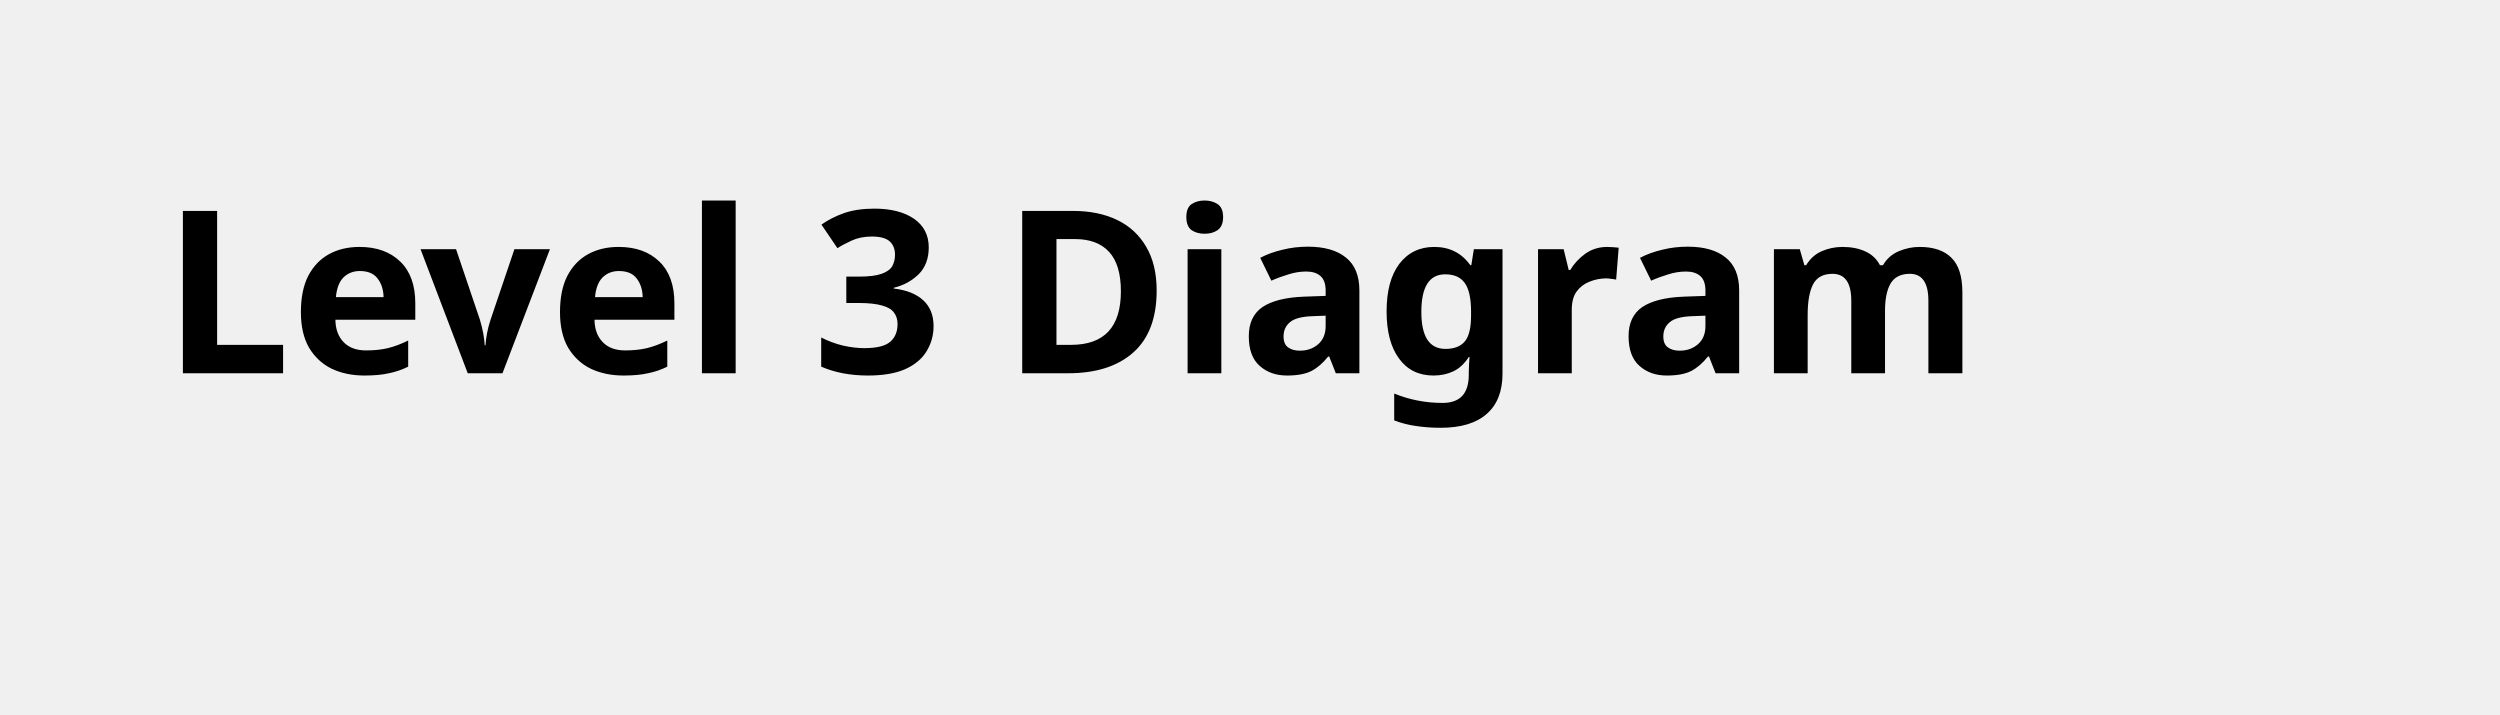
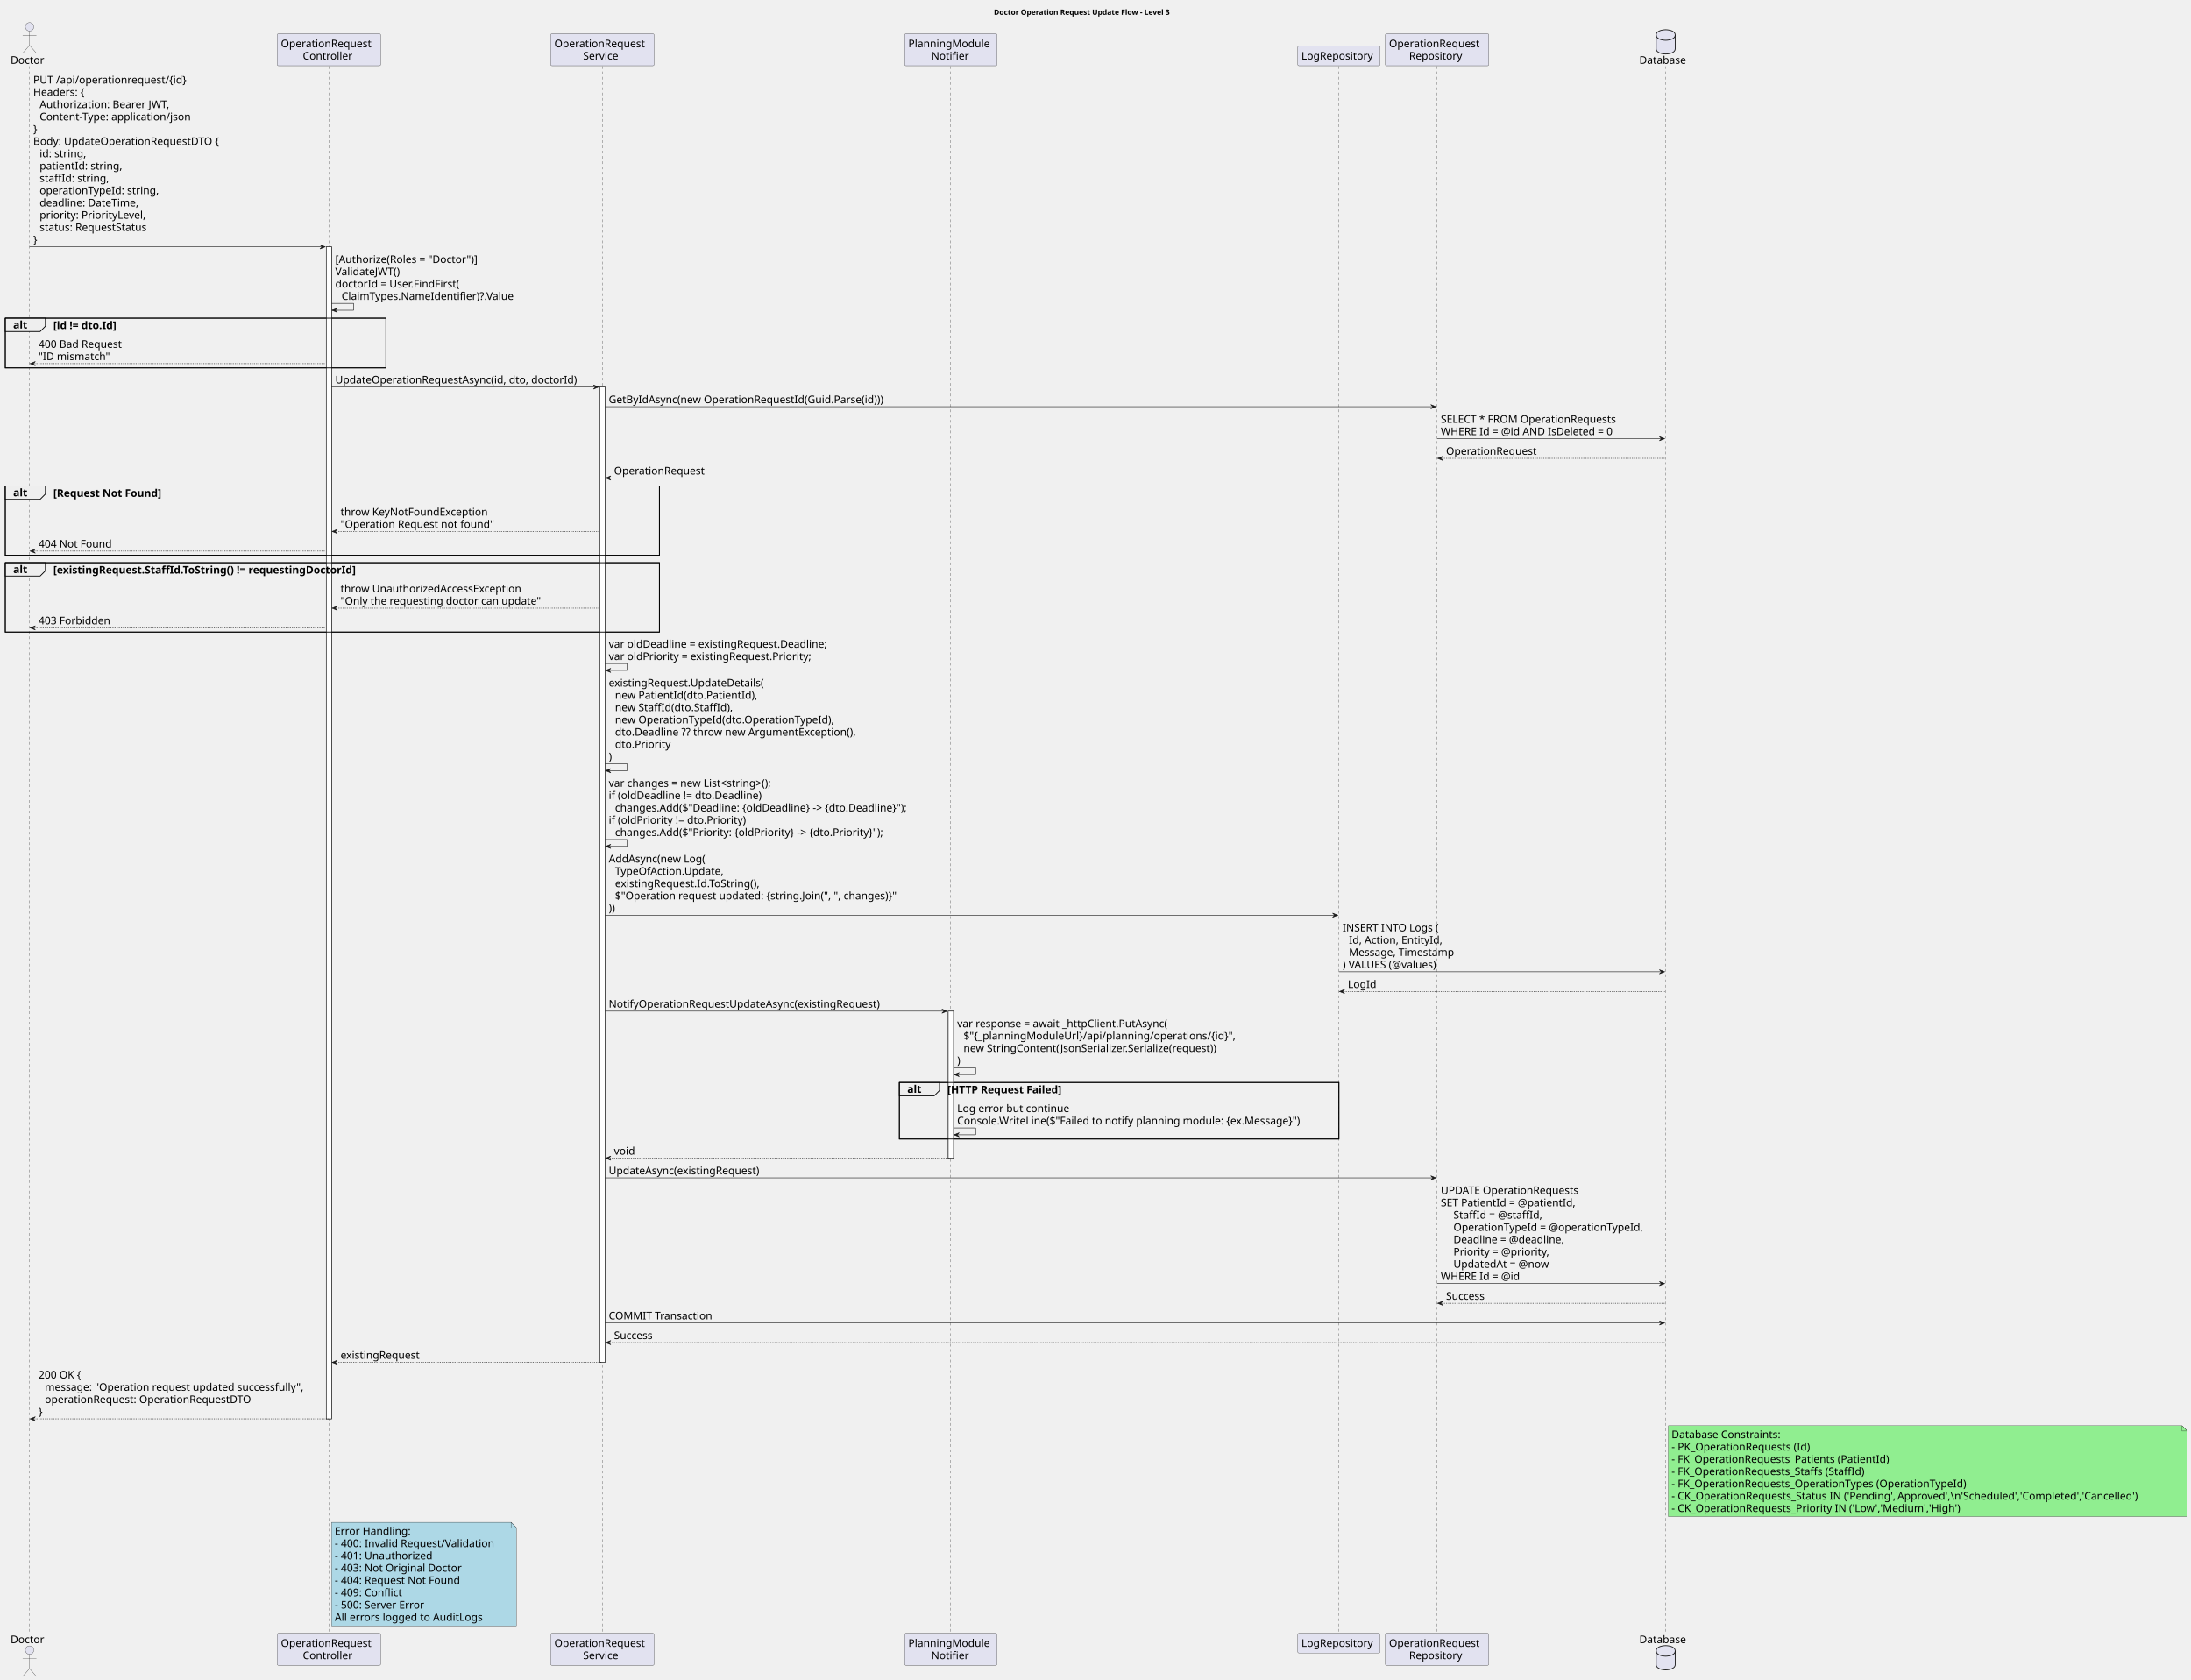
- <svg xmlns="http://www.w3.org/2000/svg" contentStyleType="text/css" height="44px" preserveAspectRatio="none" style="width:154px;height:44px;background:#FFFFFF;" version="1.1" viewBox="0 0 154 44" width="154px" zoomAndPan="magnify">
+ <svg xmlns="http://www.w3.org/2000/svg" contentStyleType="text/css" height="3182px" preserveAspectRatio="none" style="width:4150px;height:3182px;background:#FFFFFF;" version="1.1" viewBox="0 0 4150 3182" width="4150px" zoomAndPan="magnify">
  <defs />
  <g>
-     <text fill="#000000" font-family="sans-serif" font-size="14" font-weight="bold" lengthAdjust="spacing" textLength="126" x="10" y="22.995">Level 3 Diagram</text>
+     <text fill="#000000" font-family="sans-serif" font-size="14" font-weight="bold" lengthAdjust="spacing" textLength="382" x="1882.5" y="27.995">Doctor Operation Request Update Flow - Level 3</text>
+     <rect fill="#FFFFFF" height="2220.094" style="stroke:#181818;stroke-width:1.0;" width="10" x="618" y="467.516" />
+     <rect fill="#FFFFFF" height="1847.438" style="stroke:#181818;stroke-width:1.0;" width="10" x="1136" y="733.047" />
+     <rect fill="#FFFFFF" height="278.531" style="stroke:#181818;stroke-width:1.0;" width="10" x="1796" y="1915.297" />
+     <rect fill="none" height="94.125" style="stroke:#000000;stroke-width:1.5;" width="721" x="10" y="602.641" />
+     <rect fill="none" height="131.406" style="stroke:#000000;stroke-width:1.5;" width="1239" x="10" y="920.453" />
+     <rect fill="none" height="131.406" style="stroke:#000000;stroke-width:1.5;" width="1239" x="10" y="1065.859" />
+     <rect fill="none" height="107.125" style="stroke:#000000;stroke-width:1.5;" width="832.5" x="1703.5" y="2050.422" />
+     <line style="stroke:#181818;stroke-width:0.5;stroke-dasharray:5.0,5.0;" x1="56" x2="56" y1="125.578" y2="3094.828" />
+     <line style="stroke:#181818;stroke-width:0.5;stroke-dasharray:5.0,5.0;" x1="623" x2="623" y1="125.578" y2="3094.828" />
+     <line style="stroke:#181818;stroke-width:0.5;stroke-dasharray:5.0,5.0;" x1="1141" x2="1141" y1="125.578" y2="3094.828" />
+     <line style="stroke:#181818;stroke-width:0.5;stroke-dasharray:5.0,5.0;" x1="1800.5" x2="1800.5" y1="125.578" y2="3094.828" />
+     <line style="stroke:#181818;stroke-width:0.5;stroke-dasharray:5.0,5.0;" x1="2536" x2="2536" y1="125.578" y2="3094.828" />
+     <line style="stroke:#181818;stroke-width:0.5;stroke-dasharray:5.0,5.0;" x1="2722" x2="2722" y1="125.578" y2="3094.828" />
+     <line style="stroke:#181818;stroke-width:0.5;stroke-dasharray:5.0,5.0;" x1="3155" x2="3155" y1="125.578" y2="3094.828" />
+     <text fill="#000000" font-family="sans-serif" font-size="20" lengthAdjust="spacing" textLength="66" x="20" y="120.861">Doctor</text>
+     <ellipse cx="56" cy="50.797" fill="#E2E2F0" rx="8" ry="8" style="stroke:#181818;stroke-width:0.5;" />
+     <path d="M56,58.797 L56,85.797 M43,66.797 L69,66.797 M56,85.797 L43,100.797 M56,85.797 L69,100.797 " fill="none" style="stroke:#181818;stroke-width:0.5;" />
+     <text fill="#000000" font-family="sans-serif" font-size="20" lengthAdjust="spacing" textLength="66" x="20" y="3112.393">Doctor</text>
+     <ellipse cx="56" cy="3125.609" fill="#E2E2F0" rx="8" ry="8" style="stroke:#181818;stroke-width:0.5;" />
+     <path d="M56,3133.609 L56,3160.609 M43,3141.609 L69,3141.609 M56,3160.609 L43,3175.609 M56,3160.609 L69,3175.609 " fill="none" style="stroke:#181818;stroke-width:0.5;" />
+     <rect fill="#E2E2F0" height="60.562" rx="2.5" ry="2.5" style="stroke:#181818;stroke-width:0.5;" width="196" x="525" y="64.016" />
+     <text fill="#000000" font-family="sans-serif" font-size="20" lengthAdjust="spacing" textLength="182" x="532" y="89.58">OperationRequest</text>
+     <text fill="#000000" font-family="sans-serif" font-size="20" lengthAdjust="spacing" textLength="99" x="573.5" y="112.861">Controller</text>
+     <rect fill="#E2E2F0" height="60.562" rx="2.5" ry="2.5" style="stroke:#181818;stroke-width:0.5;" width="196" x="525" y="3093.828" />
+     <text fill="#000000" font-family="sans-serif" font-size="20" lengthAdjust="spacing" textLength="182" x="532" y="3119.393">OperationRequest</text>
+     <text fill="#000000" font-family="sans-serif" font-size="20" lengthAdjust="spacing" textLength="99" x="573.5" y="3142.674">Controller</text>
+     <rect fill="#E2E2F0" height="60.562" rx="2.5" ry="2.5" style="stroke:#181818;stroke-width:0.5;" width="196" x="1043" y="64.016" />
+     <text fill="#000000" font-family="sans-serif" font-size="20" lengthAdjust="spacing" textLength="182" x="1050" y="89.58">OperationRequest</text>
+     <text fill="#000000" font-family="sans-serif" font-size="20" lengthAdjust="spacing" textLength="73" x="1104.5" y="112.861">Service</text>
+     <rect fill="#E2E2F0" height="60.562" rx="2.5" ry="2.5" style="stroke:#181818;stroke-width:0.5;" width="196" x="1043" y="3093.828" />
+     <text fill="#000000" font-family="sans-serif" font-size="20" lengthAdjust="spacing" textLength="182" x="1050" y="3119.393">OperationRequest</text>
+     <text fill="#000000" font-family="sans-serif" font-size="20" lengthAdjust="spacing" textLength="73" x="1104.5" y="3142.674">Service</text>
+     <rect fill="#E2E2F0" height="60.562" rx="2.5" ry="2.5" style="stroke:#181818;stroke-width:0.5;" width="175" x="1713.5" y="64.016" />
+     <text fill="#000000" font-family="sans-serif" font-size="20" lengthAdjust="spacing" textLength="161" x="1720.5" y="89.58">PlanningModule</text>
+     <text fill="#000000" font-family="sans-serif" font-size="20" lengthAdjust="spacing" textLength="74" x="1764" y="112.861">Notifier</text>
+     <rect fill="#E2E2F0" height="60.562" rx="2.5" ry="2.5" style="stroke:#181818;stroke-width:0.5;" width="175" x="1713.5" y="3093.828" />
+     <text fill="#000000" font-family="sans-serif" font-size="20" lengthAdjust="spacing" textLength="161" x="1720.5" y="3119.393">PlanningModule</text>
+     <text fill="#000000" font-family="sans-serif" font-size="20" lengthAdjust="spacing" textLength="74" x="1764" y="3142.674">Notifier</text>
+     <rect fill="#E2E2F0" height="37.281" rx="2.5" ry="2.5" style="stroke:#181818;stroke-width:0.5;" width="156" x="2458" y="87.297" />
+     <text fill="#000000" font-family="sans-serif" font-size="20" lengthAdjust="spacing" textLength="142" x="2465" y="112.861">LogRepository</text>
+     <rect fill="#E2E2F0" height="37.281" rx="2.5" ry="2.5" style="stroke:#181818;stroke-width:0.5;" width="156" x="2458" y="3093.828" />
+     <text fill="#000000" font-family="sans-serif" font-size="20" lengthAdjust="spacing" textLength="142" x="2465" y="3119.393">LogRepository</text>
+     <rect fill="#E2E2F0" height="60.562" rx="2.5" ry="2.5" style="stroke:#181818;stroke-width:0.5;" width="196" x="2624" y="64.016" />
+     <text fill="#000000" font-family="sans-serif" font-size="20" lengthAdjust="spacing" textLength="182" x="2631" y="89.58">OperationRequest</text>
+     <text fill="#000000" font-family="sans-serif" font-size="20" lengthAdjust="spacing" textLength="106" x="2669" y="112.861">Repository</text>
+     <rect fill="#E2E2F0" height="60.562" rx="2.5" ry="2.5" style="stroke:#181818;stroke-width:0.5;" width="196" x="2624" y="3093.828" />
+     <text fill="#000000" font-family="sans-serif" font-size="20" lengthAdjust="spacing" textLength="182" x="2631" y="3119.393">OperationRequest</text>
+     <text fill="#000000" font-family="sans-serif" font-size="20" lengthAdjust="spacing" textLength="106" x="2669" y="3142.674">Repository</text>
+     <text fill="#000000" font-family="sans-serif" font-size="20" lengthAdjust="spacing" textLength="94" x="3105" y="120.861">Database</text>
+     <path d="M3137,66.297 C3137,56.297 3155,56.297 3155,56.297 C3155,56.297 3173,56.297 3173,66.297 L3173,92.297 C3173,102.297 3155,102.297 3155,102.297 C3155,102.297 3137,102.297 3137,92.297 L3137,66.297 " fill="#E2E2F0" style="stroke:#181818;stroke-width:1.5;" />
+     <path d="M3137,66.297 C3137,76.297 3155,76.297 3155,76.297 C3155,76.297 3173,76.297 3173,66.297 " fill="none" style="stroke:#181818;stroke-width:1.5;" />
+     <text fill="#000000" font-family="sans-serif" font-size="20" lengthAdjust="spacing" textLength="94" x="3105" y="3112.393">Database</text>
+     <path d="M3137,3127.109 C3137,3117.109 3155,3117.109 3155,3117.109 C3155,3117.109 3173,3117.109 3173,3127.109 L3173,3153.109 C3173,3163.109 3155,3163.109 3155,3163.109 C3155,3163.109 3137,3163.109 3137,3153.109 L3137,3127.109 " fill="#E2E2F0" style="stroke:#181818;stroke-width:1.5;" />
+     <path d="M3137,3127.109 C3137,3137.109 3155,3137.109 3155,3137.109 C3155,3137.109 3173,3137.109 3173,3127.109 " fill="none" style="stroke:#181818;stroke-width:1.5;" />
+     <rect fill="#FFFFFF" height="2220.094" style="stroke:#181818;stroke-width:1.0;" width="10" x="618" y="467.516" />
+     <rect fill="#FFFFFF" height="1847.438" style="stroke:#181818;stroke-width:1.0;" width="10" x="1136" y="733.047" />
+     <rect fill="#FFFFFF" height="278.531" style="stroke:#181818;stroke-width:1.0;" width="10" x="1796" y="1915.297" />
+     <polygon fill="#181818" points="606,463.516,616,467.516,606,471.516,610,467.516" style="stroke:#181818;stroke-width:1.0;" />
+     <line style="stroke:#181818;stroke-width:1.0;" x1="56" x2="612" y1="467.516" y2="467.516" />
+     <text fill="#000000" font-family="sans-serif" font-size="20" lengthAdjust="spacing" textLength="314" x="63" y="158.143">PUT /api/operationrequest/{id}</text>
+     <text fill="#000000" font-family="sans-serif" font-size="20" lengthAdjust="spacing" textLength="108" x="63" y="181.424">Headers: {</text>
+     <text fill="#000000" font-family="sans-serif" font-size="20" lengthAdjust="spacing" textLength="265" x="75" y="204.705">Authorization: Bearer JWT,</text>
+     <text fill="#000000" font-family="sans-serif" font-size="20" lengthAdjust="spacing" textLength="308" x="75" y="227.986">Content-Type: application/json</text>
+     <text fill="#000000" font-family="sans-serif" font-size="20" lengthAdjust="spacing" textLength="13" x="63" y="251.268">}</text>
+     <text fill="#000000" font-family="sans-serif" font-size="20" lengthAdjust="spacing" textLength="380" x="63" y="274.549">Body: UpdateOperationRequestDTO {</text>
+     <text fill="#000000" font-family="sans-serif" font-size="20" lengthAdjust="spacing" textLength="96" x="75" y="297.83">id: string,</text>
+     <text fill="#000000" font-family="sans-serif" font-size="20" lengthAdjust="spacing" textLength="168" x="75" y="321.111">patientId: string,</text>
+     <text fill="#000000" font-family="sans-serif" font-size="20" lengthAdjust="spacing" textLength="140" x="75" y="344.393">staffId: string,</text>
+     <text fill="#000000" font-family="sans-serif" font-size="20" lengthAdjust="spacing" textLength="240" x="75" y="367.674">operationTypeId: string,</text>
+     <text fill="#000000" font-family="sans-serif" font-size="20" lengthAdjust="spacing" textLength="203" x="75" y="390.955">deadline: DateTime,</text>
+     <text fill="#000000" font-family="sans-serif" font-size="20" lengthAdjust="spacing" textLength="214" x="75" y="414.236">priority: PriorityLevel,</text>
+     <text fill="#000000" font-family="sans-serif" font-size="20" lengthAdjust="spacing" textLength="220" x="75" y="437.518">status: RequestStatus</text>
+     <text fill="#000000" font-family="sans-serif" font-size="20" lengthAdjust="spacing" textLength="13" x="63" y="460.799">}</text>
+     <line style="stroke:#181818;stroke-width:1.0;" x1="628" x2="670" y1="574.641" y2="574.641" />
+     <line style="stroke:#181818;stroke-width:1.0;" x1="670" x2="670" y1="574.641" y2="587.641" />
+     <line style="stroke:#181818;stroke-width:1.0;" x1="629" x2="670" y1="587.641" y2="587.641" />
+     <polygon fill="#181818" points="639,583.641,629,587.641,639,591.641,635,587.641" style="stroke:#181818;stroke-width:1.0;" />
+     <text fill="#000000" font-family="sans-serif" font-size="20" lengthAdjust="spacing" textLength="298" x="635" y="498.08">[Authorize(Roles = "Doctor")]</text>
+     <text fill="#000000" font-family="sans-serif" font-size="20" lengthAdjust="spacing" textLength="137" x="635" y="521.361">ValidateJWT()</text>
+     <text fill="#000000" font-family="sans-serif" font-size="20" lengthAdjust="spacing" textLength="259" x="635" y="544.643">doctorId = User.FindFirst(</text>
+     <text fill="#000000" font-family="sans-serif" font-size="20" lengthAdjust="spacing" textLength="354" x="647" y="567.924">ClaimTypes.NameIdentifier)?.Value</text>
+     <path d="M10,602.641 L86,602.641 L86,617.922 L76,627.922 L10,627.922 L10,602.641 " fill="#EEEEEE" style="stroke:#000000;stroke-width:1.5;" />
+     <rect fill="none" height="94.125" style="stroke:#000000;stroke-width:1.5;" width="721" x="10" y="602.641" />
+     <text fill="#000000" font-family="sans-serif" font-size="20" font-weight="bold" lengthAdjust="spacing" textLength="31" x="25" y="622.205">alt</text>
+     <text fill="#000000" font-family="sans-serif" font-size="20" font-weight="bold" lengthAdjust="spacing" textLength="146" x="101" y="623.205">[id != dto.Id]</text>
+     <polygon fill="#181818" points="67,684.766,57,688.766,67,692.766,63,688.766" style="stroke:#181818;stroke-width:1.0;" />
+     <line style="stroke:#181818;stroke-width:1.0;stroke-dasharray:2.0,2.0;" x1="61" x2="617" y1="688.766" y2="688.766" />
+     <text fill="#000000" font-family="sans-serif" font-size="20" lengthAdjust="spacing" textLength="172" x="73" y="658.768">400 Bad Request</text>
+     <text fill="#000000" font-family="sans-serif" font-size="20" lengthAdjust="spacing" textLength="147" x="73" y="682.049">"ID mismatch"</text>
+     <polygon fill="#181818" points="1124,729.047,1134,733.047,1124,737.047,1128,733.047" style="stroke:#181818;stroke-width:1.0;" />
+     <line style="stroke:#181818;stroke-width:1.0;" x1="628" x2="1130" y1="733.047" y2="733.047" />
+     <text fill="#000000" font-family="sans-serif" font-size="20" lengthAdjust="spacing" textLength="489" x="635" y="726.33">UpdateOperationRequestAsync(id, dto, doctorId)</text>
+     <polygon fill="#181818" points="2710,766.328,2720,770.328,2710,774.328,2714,770.328" style="stroke:#181818;stroke-width:1.0;" />
+     <line style="stroke:#181818;stroke-width:1.0;" x1="1146" x2="2716" y1="770.328" y2="770.328" />
+     <text fill="#000000" font-family="sans-serif" font-size="20" lengthAdjust="spacing" textLength="563" x="1153" y="763.611">GetByIdAsync(new OperationRequestId(Guid.Parse(id)))</text>
+     <polygon fill="#181818" points="3143,826.891,3153,830.891,3143,834.891,3147,830.891" style="stroke:#181818;stroke-width:1.0;" />
+     <line style="stroke:#181818;stroke-width:1.0;" x1="2722" x2="3149" y1="830.891" y2="830.891" />
+     <text fill="#000000" font-family="sans-serif" font-size="20" lengthAdjust="spacing" textLength="355" x="2729" y="800.893">SELECT * FROM OperationRequests</text>
+     <text fill="#000000" font-family="sans-serif" font-size="20" lengthAdjust="spacing" textLength="360" x="2729" y="824.174">WHERE Id = @id AND IsDeleted = 0</text>
+     <polygon fill="#181818" points="2733,864.172,2723,868.172,2733,872.172,2729,868.172" style="stroke:#181818;stroke-width:1.0;" />
+     <line style="stroke:#181818;stroke-width:1.0;stroke-dasharray:2.0,2.0;" x1="2727" x2="3154" y1="868.172" y2="868.172" />
+     <text fill="#000000" font-family="sans-serif" font-size="20" lengthAdjust="spacing" textLength="182" x="2739" y="861.455">OperationRequest</text>
+     <polygon fill="#181818" points="1157,901.453,1147,905.453,1157,909.453,1153,905.453" style="stroke:#181818;stroke-width:1.0;" />
+     <line style="stroke:#181818;stroke-width:1.0;stroke-dasharray:2.0,2.0;" x1="1151" x2="2721" y1="905.453" y2="905.453" />
+     <text fill="#000000" font-family="sans-serif" font-size="20" lengthAdjust="spacing" textLength="182" x="1163" y="898.736">OperationRequest</text>
+     <path d="M10,920.453 L86,920.453 L86,935.734 L76,945.734 L10,945.734 L10,920.453 " fill="#EEEEEE" style="stroke:#000000;stroke-width:1.5;" />
+     <rect fill="none" height="131.406" style="stroke:#000000;stroke-width:1.5;" width="1239" x="10" y="920.453" />
+     <text fill="#000000" font-family="sans-serif" font-size="20" font-weight="bold" lengthAdjust="spacing" textLength="31" x="25" y="940.018">alt</text>
+     <text fill="#000000" font-family="sans-serif" font-size="20" font-weight="bold" lengthAdjust="spacing" textLength="236" x="101" y="941.018">[Request Not Found]</text>
+     <polygon fill="#181818" points="639,1002.578,629,1006.578,639,1010.578,635,1006.578" style="stroke:#181818;stroke-width:1.0;" />
+     <line style="stroke:#181818;stroke-width:1.0;stroke-dasharray:2.0,2.0;" x1="633" x2="1135" y1="1006.578" y2="1006.578" />
+     <text fill="#000000" font-family="sans-serif" font-size="20" lengthAdjust="spacing" textLength="297" x="645" y="976.58">throw KeyNotFoundException</text>
+     <text fill="#000000" font-family="sans-serif" font-size="20" lengthAdjust="spacing" textLength="311" x="645" y="999.861">"Operation Request not found"</text>
+     <polygon fill="#181818" points="67,1039.859,57,1043.859,67,1047.859,63,1043.859" style="stroke:#181818;stroke-width:1.0;" />
+     <line style="stroke:#181818;stroke-width:1.0;stroke-dasharray:2.0,2.0;" x1="61" x2="617" y1="1043.859" y2="1043.859" />
+     <text fill="#000000" font-family="sans-serif" font-size="20" lengthAdjust="spacing" textLength="149" x="73" y="1037.143">404 Not Found</text>
+     <path d="M10,1065.859 L86,1065.859 L86,1081.141 L76,1091.141 L10,1091.141 L10,1065.859 " fill="#EEEEEE" style="stroke:#000000;stroke-width:1.5;" />
+     <rect fill="none" height="131.406" style="stroke:#000000;stroke-width:1.5;" width="1239" x="10" y="1065.859" />
+     <text fill="#000000" font-family="sans-serif" font-size="20" font-weight="bold" lengthAdjust="spacing" textLength="31" x="25" y="1085.424">alt</text>
+     <text fill="#000000" font-family="sans-serif" font-size="20" font-weight="bold" lengthAdjust="spacing" textLength="671" x="101" y="1086.424">[existingRequest.StaffId.ToString() != requestingDoctorId]</text>
+     <polygon fill="#181818" points="639,1147.984,629,1151.984,639,1155.984,635,1151.984" style="stroke:#181818;stroke-width:1.0;" />
+     <line style="stroke:#181818;stroke-width:1.0;stroke-dasharray:2.0,2.0;" x1="633" x2="1135" y1="1151.984" y2="1151.984" />
+     <text fill="#000000" font-family="sans-serif" font-size="20" lengthAdjust="spacing" textLength="367" x="645" y="1121.986">throw UnauthorizedAccessException</text>
+     <text fill="#000000" font-family="sans-serif" font-size="20" lengthAdjust="spacing" textLength="408" x="645" y="1145.268">"Only the requesting doctor can update"</text>
+     <polygon fill="#181818" points="67,1185.266,57,1189.266,67,1193.266,63,1189.266" style="stroke:#181818;stroke-width:1.0;" />
+     <line style="stroke:#181818;stroke-width:1.0;stroke-dasharray:2.0,2.0;" x1="61" x2="617" y1="1189.266" y2="1189.266" />
+     <text fill="#000000" font-family="sans-serif" font-size="20" lengthAdjust="spacing" textLength="147" x="73" y="1182.549">403 Forbidden</text>
+     <line style="stroke:#181818;stroke-width:1.0;" x1="1146" x2="1188" y1="1256.828" y2="1256.828" />
+     <line style="stroke:#181818;stroke-width:1.0;" x1="1188" x2="1188" y1="1256.828" y2="1269.828" />
+     <line style="stroke:#181818;stroke-width:1.0;" x1="1147" x2="1188" y1="1269.828" y2="1269.828" />
+     <polygon fill="#181818" points="1157,1265.828,1147,1269.828,1157,1273.828,1153,1269.828" style="stroke:#181818;stroke-width:1.0;" />
+     <text fill="#000000" font-family="sans-serif" font-size="20" lengthAdjust="spacing" textLength="449" x="1153" y="1226.83">var oldDeadline = existingRequest.Deadline;</text>
+     <text fill="#000000" font-family="sans-serif" font-size="20" lengthAdjust="spacing" textLength="413" x="1153" y="1250.111">var oldPriority = existingRequest.Priority;</text>
+     <line style="stroke:#181818;stroke-width:1.0;" x1="1146" x2="1188" y1="1446.797" y2="1446.797" />
+     <line style="stroke:#181818;stroke-width:1.0;" x1="1188" x2="1188" y1="1446.797" y2="1459.797" />
+     <line style="stroke:#181818;stroke-width:1.0;" x1="1147" x2="1188" y1="1459.797" y2="1459.797" />
+     <polygon fill="#181818" points="1157,1455.797,1147,1459.797,1157,1463.797,1153,1459.797" style="stroke:#181818;stroke-width:1.0;" />
+     <text fill="#000000" font-family="sans-serif" font-size="20" lengthAdjust="spacing" textLength="317" x="1153" y="1300.393">existingRequest.UpdateDetails(</text>
+     <text fill="#000000" font-family="sans-serif" font-size="20" lengthAdjust="spacing" textLength="289" x="1165" y="1323.674">new PatientId(dto.PatientId),</text>
+     <text fill="#000000" font-family="sans-serif" font-size="20" lengthAdjust="spacing" textLength="241" x="1165" y="1346.955">new StaffId(dto.StaffId),</text>
+     <text fill="#000000" font-family="sans-serif" font-size="20" lengthAdjust="spacing" textLength="443" x="1165" y="1370.236">new OperationTypeId(dto.OperationTypeId),</text>
+     <text fill="#000000" font-family="sans-serif" font-size="20" lengthAdjust="spacing" textLength="496" x="1165" y="1393.518">dto.Deadline ?? throw new ArgumentException(),</text>
+     <text fill="#000000" font-family="sans-serif" font-size="20" lengthAdjust="spacing" textLength="110" x="1165" y="1416.799">dto.Priority</text>
+     <text fill="#000000" font-family="sans-serif" font-size="20" lengthAdjust="spacing" textLength="8" x="1153" y="1440.08">)</text>
+     <line style="stroke:#181818;stroke-width:1.0;" x1="1146" x2="1188" y1="1590.203" y2="1590.203" />
+     <line style="stroke:#181818;stroke-width:1.0;" x1="1188" x2="1188" y1="1590.203" y2="1603.203" />
+     <line style="stroke:#181818;stroke-width:1.0;" x1="1147" x2="1188" y1="1603.203" y2="1603.203" />
+     <polygon fill="#181818" points="1157,1599.203,1147,1603.203,1157,1607.203,1153,1603.203" style="stroke:#181818;stroke-width:1.0;" />
+     <text fill="#000000" font-family="sans-serif" font-size="20" lengthAdjust="spacing" textLength="348" x="1153" y="1490.361">var changes = new List&lt;string&gt;();</text>
+     <text fill="#000000" font-family="sans-serif" font-size="20" lengthAdjust="spacing" textLength="320" x="1153" y="1513.643">if (oldDeadline != dto.Deadline)</text>
+     <text fill="#000000" font-family="sans-serif" font-size="20" lengthAdjust="spacing" textLength="624" x="1165" y="1536.924">changes.Add($"Deadline: {oldDeadline} -&gt; {dto.Deadline}");</text>
+     <text fill="#000000" font-family="sans-serif" font-size="20" lengthAdjust="spacing" textLength="284" x="1153" y="1560.205">if (oldPriority != dto.Priority)</text>
+     <text fill="#000000" font-family="sans-serif" font-size="20" lengthAdjust="spacing" textLength="570" x="1165" y="1583.486">changes.Add($"Priority: {oldPriority} -&gt; {dto.Priority}");</text>
+     <polygon fill="#181818" points="2524,1729.609,2534,1733.609,2524,1737.609,2528,1733.609" style="stroke:#181818;stroke-width:1.0;" />
+     <line style="stroke:#181818;stroke-width:1.0;" x1="1146" x2="2530" y1="1733.609" y2="1733.609" />
+     <text fill="#000000" font-family="sans-serif" font-size="20" lengthAdjust="spacing" textLength="199" x="1153" y="1633.768">AddAsync(new Log(</text>
+     <text fill="#000000" font-family="sans-serif" font-size="20" lengthAdjust="spacing" textLength="220" x="1165" y="1657.049">TypeOfAction.Update,</text>
+     <text fill="#000000" font-family="sans-serif" font-size="20" lengthAdjust="spacing" textLength="299" x="1165" y="1680.33">existingRequest.Id.ToString(),</text>
+     <text fill="#000000" font-family="sans-serif" font-size="20" lengthAdjust="spacing" textLength="589" x="1165" y="1703.611">$"Operation request updated: {string.Join(", ", changes)}"</text>
+     <text fill="#000000" font-family="sans-serif" font-size="20" lengthAdjust="spacing" textLength="16" x="1153" y="1726.893">))</text>
+     <polygon fill="#181818" points="3143,1836.734,3153,1840.734,3143,1844.734,3147,1840.734" style="stroke:#181818;stroke-width:1.0;" />
+     <line style="stroke:#181818;stroke-width:1.0;" x1="2536" x2="3149" y1="1840.734" y2="1840.734" />
+     <text fill="#000000" font-family="sans-serif" font-size="20" lengthAdjust="spacing" textLength="194" x="2543" y="1764.174">INSERT INTO Logs (</text>
+     <text fill="#000000" font-family="sans-serif" font-size="20" lengthAdjust="spacing" textLength="191" x="2555" y="1787.455">Id, Action, EntityId,</text>
+     <text fill="#000000" font-family="sans-serif" font-size="20" lengthAdjust="spacing" textLength="211" x="2555" y="1810.736">Message, Timestamp</text>
+     <text fill="#000000" font-family="sans-serif" font-size="20" lengthAdjust="spacing" textLength="200" x="2543" y="1834.018">) VALUES (@values)</text>
+     <polygon fill="#181818" points="2547,1874.016,2537,1878.016,2547,1882.016,2543,1878.016" style="stroke:#181818;stroke-width:1.0;" />
+     <line style="stroke:#181818;stroke-width:1.0;stroke-dasharray:2.0,2.0;" x1="2541" x2="3154" y1="1878.016" y2="1878.016" />
+     <text fill="#000000" font-family="sans-serif" font-size="20" lengthAdjust="spacing" textLength="55" x="2553" y="1871.299">LogId</text>
+     <polygon fill="#181818" points="1784,1911.297,1794,1915.297,1784,1919.297,1788,1915.297" style="stroke:#181818;stroke-width:1.0;" />
+     <line style="stroke:#181818;stroke-width:1.0;" x1="1146" x2="1790" y1="1915.297" y2="1915.297" />
+     <text fill="#000000" font-family="sans-serif" font-size="20" lengthAdjust="spacing" textLength="550" x="1153" y="1908.58">NotifyOperationRequestUpdateAsync(existingRequest)</text>
+     <line style="stroke:#181818;stroke-width:1.0;" x1="1806" x2="1848" y1="2022.422" y2="2022.422" />
+     <line style="stroke:#181818;stroke-width:1.0;" x1="1848" x2="1848" y1="2022.422" y2="2035.422" />
+     <line style="stroke:#181818;stroke-width:1.0;" x1="1807" x2="1848" y1="2035.422" y2="2035.422" />
+     <polygon fill="#181818" points="1817,2031.422,1807,2035.422,1817,2039.422,1813,2035.422" style="stroke:#181818;stroke-width:1.0;" />
+     <text fill="#000000" font-family="sans-serif" font-size="20" lengthAdjust="spacing" textLength="434" x="1813" y="1945.861">var response = await _httpClient.PutAsync(</text>
+     <text fill="#000000" font-family="sans-serif" font-size="20" lengthAdjust="spacing" textLength="565" x="1825" y="1969.143">$"{_planningModuleUrl}/api/planning/operations/{id}",</text>
+     <text fill="#000000" font-family="sans-serif" font-size="20" lengthAdjust="spacing" textLength="524" x="1825" y="1992.424">new StringContent(JsonSerializer.Serialize(request))</text>
+     <text fill="#000000" font-family="sans-serif" font-size="20" lengthAdjust="spacing" textLength="8" x="1813" y="2015.705">)</text>
+     <path d="M1703.5,2050.422 L1779.5,2050.422 L1779.5,2065.703 L1769.5,2075.703 L1703.5,2075.703 L1703.5,2050.422 " fill="#EEEEEE" style="stroke:#000000;stroke-width:1.5;" />
+     <rect fill="none" height="107.125" style="stroke:#000000;stroke-width:1.5;" width="832.5" x="1703.5" y="2050.422" />
+     <text fill="#000000" font-family="sans-serif" font-size="20" font-weight="bold" lengthAdjust="spacing" textLength="31" x="1718.5" y="2069.986">alt</text>
+     <text fill="#000000" font-family="sans-serif" font-size="20" font-weight="bold" lengthAdjust="spacing" textLength="255" x="1794.5" y="2070.986">[HTTP Request Failed]</text>
+     <line style="stroke:#181818;stroke-width:1.0;" x1="1806" x2="1848" y1="2136.547" y2="2136.547" />
+     <line style="stroke:#181818;stroke-width:1.0;" x1="1848" x2="1848" y1="2136.547" y2="2149.547" />
+     <line style="stroke:#181818;stroke-width:1.0;" x1="1807" x2="1848" y1="2149.547" y2="2149.547" />
+     <polygon fill="#181818" points="1817,2145.547,1807,2149.547,1817,2153.547,1813,2149.547" style="stroke:#181818;stroke-width:1.0;" />
+     <text fill="#000000" font-family="sans-serif" font-size="20" lengthAdjust="spacing" textLength="224" x="1813" y="2106.549">Log error but continue</text>
+     <text fill="#000000" font-family="sans-serif" font-size="20" lengthAdjust="spacing" textLength="711" x="1813" y="2129.83">Console.WriteLine($"Failed to notify planning module: {ex.Message}")</text>
+     <polygon fill="#181818" points="1157,2189.828,1147,2193.828,1157,2197.828,1153,2193.828" style="stroke:#181818;stroke-width:1.0;" />
+     <line style="stroke:#181818;stroke-width:1.0;stroke-dasharray:2.0,2.0;" x1="1151" x2="1800" y1="2193.828" y2="2193.828" />
+     <text fill="#000000" font-family="sans-serif" font-size="20" lengthAdjust="spacing" textLength="42" x="1163" y="2187.111">void</text>
+     <polygon fill="#181818" points="2710,2227.109,2720,2231.109,2710,2235.109,2714,2231.109" style="stroke:#181818;stroke-width:1.0;" />
+     <line style="stroke:#181818;stroke-width:1.0;" x1="1146" x2="2716" y1="2231.109" y2="2231.109" />
+     <text fill="#000000" font-family="sans-serif" font-size="20" lengthAdjust="spacing" textLength="309" x="1153" y="2224.393">UpdateAsync(existingRequest)</text>
+     <polygon fill="#181818" points="3143,2427.359,3153,2431.359,3143,2435.359,3147,2431.359" style="stroke:#181818;stroke-width:1.0;" />
+     <line style="stroke:#181818;stroke-width:1.0;" x1="2722" x2="3149" y1="2431.359" y2="2431.359" />
+     <text fill="#000000" font-family="sans-serif" font-size="20" lengthAdjust="spacing" textLength="279" x="2729" y="2261.674">UPDATE OperationRequests</text>
+     <text fill="#000000" font-family="sans-serif" font-size="20" lengthAdjust="spacing" textLength="280" x="2729" y="2284.955">SET PatientId = @patientId,</text>
+     <text fill="#000000" font-family="sans-serif" font-size="20" lengthAdjust="spacing" textLength="184" x="2753" y="2308.236">StaffId = @staffId,</text>
+     <text fill="#000000" font-family="sans-serif" font-size="20" lengthAdjust="spacing" textLength="385" x="2753" y="2331.518">OperationTypeId = @operationTypeId,</text>
+     <text fill="#000000" font-family="sans-serif" font-size="20" lengthAdjust="spacing" textLength="231" x="2753" y="2354.799">Deadline = @deadline,</text>
+     <text fill="#000000" font-family="sans-serif" font-size="20" lengthAdjust="spacing" textLength="198" x="2753" y="2378.08">Priority = @priority,</text>
+     <text fill="#000000" font-family="sans-serif" font-size="20" lengthAdjust="spacing" textLength="199" x="2753" y="2401.361">UpdatedAt = @now</text>
+     <text fill="#000000" font-family="sans-serif" font-size="20" lengthAdjust="spacing" textLength="168" x="2729" y="2424.643">WHERE Id = @id</text>
+     <polygon fill="#181818" points="2733,2464.641,2723,2468.641,2733,2472.641,2729,2468.641" style="stroke:#181818;stroke-width:1.0;" />
+     <line style="stroke:#181818;stroke-width:1.0;stroke-dasharray:2.0,2.0;" x1="2727" x2="3154" y1="2468.641" y2="2468.641" />
+     <text fill="#000000" font-family="sans-serif" font-size="20" lengthAdjust="spacing" textLength="80" x="2739" y="2461.924">Success</text>
+     <polygon fill="#181818" points="3143,2501.922,3153,2505.922,3143,2509.922,3147,2505.922" style="stroke:#181818;stroke-width:1.0;" />
+     <line style="stroke:#181818;stroke-width:1.0;" x1="1146" x2="3149" y1="2505.922" y2="2505.922" />
+     <text fill="#000000" font-family="sans-serif" font-size="20" lengthAdjust="spacing" textLength="205" x="1153" y="2499.205">COMMIT Transaction</text>
+     <polygon fill="#181818" points="1157,2539.203,1147,2543.203,1157,2547.203,1153,2543.203" style="stroke:#181818;stroke-width:1.0;" />
+     <line style="stroke:#181818;stroke-width:1.0;stroke-dasharray:2.0,2.0;" x1="1151" x2="3154" y1="2543.203" y2="2543.203" />
+     <text fill="#000000" font-family="sans-serif" font-size="20" lengthAdjust="spacing" textLength="80" x="1163" y="2536.486">Success</text>
+     <polygon fill="#181818" points="639,2576.484,629,2580.484,639,2584.484,635,2580.484" style="stroke:#181818;stroke-width:1.0;" />
+     <line style="stroke:#181818;stroke-width:1.0;stroke-dasharray:2.0,2.0;" x1="633" x2="1140" y1="2580.484" y2="2580.484" />
+     <text fill="#000000" font-family="sans-serif" font-size="20" lengthAdjust="spacing" textLength="161" x="645" y="2573.768">existingRequest</text>
+     <polygon fill="#181818" points="67,2683.609,57,2687.609,67,2691.609,63,2687.609" style="stroke:#181818;stroke-width:1.0;" />
+     <line style="stroke:#181818;stroke-width:1.0;stroke-dasharray:2.0,2.0;" x1="61" x2="622" y1="2687.609" y2="2687.609" />
+     <text fill="#000000" font-family="sans-serif" font-size="20" lengthAdjust="spacing" textLength="93" x="73" y="2611.049">200 OK {</text>
+     <text fill="#000000" font-family="sans-serif" font-size="20" lengthAdjust="spacing" textLength="526" x="85" y="2634.33">message: "Operation request updated successfully",</text>
+     <text fill="#000000" font-family="sans-serif" font-size="20" lengthAdjust="spacing" textLength="416" x="85" y="2657.611">operationRequest: OperationRequestDTO</text>
+     <text fill="#000000" font-family="sans-serif" font-size="20" lengthAdjust="spacing" textLength="13" x="73" y="2680.893">}</text>
+     <path d="M3160,2700.609 L3160,2872.609 L4143,2872.609 L4143,2710.609 L4133,2700.609 L3160,2700.609 " fill="#90EE90" style="stroke:#181818;stroke-width:0.5;" />
+     <path d="M4133,2700.609 L4133,2710.609 L4143,2710.609 L4133,2700.609 " fill="#90EE90" style="stroke:#181818;stroke-width:0.5;" />
+     <text fill="#000000" font-family="sans-serif" font-size="20" lengthAdjust="spacing" textLength="221" x="3166" y="2724.174">Database Constraints:</text>
+     <text fill="#000000" font-family="sans-serif" font-size="20" lengthAdjust="spacing" textLength="281" x="3166" y="2747.455">- PK_OperationRequests (Id)</text>
+     <text fill="#000000" font-family="sans-serif" font-size="20" lengthAdjust="spacing" textLength="443" x="3166" y="2770.736">- FK_OperationRequests_Patients (PatientId)</text>
+     <text fill="#000000" font-family="sans-serif" font-size="20" lengthAdjust="spacing" textLength="395" x="3166" y="2794.018">- FK_OperationRequests_Staffs (StaffId)</text>
+     <text fill="#000000" font-family="sans-serif" font-size="20" lengthAdjust="spacing" textLength="597" x="3166" y="2817.299">- FK_OperationRequests_OperationTypes (OperationTypeId)</text>
+     <text fill="#000000" font-family="sans-serif" font-size="20" lengthAdjust="spacing" textLength="962" x="3166" y="2840.58">- CK_OperationRequests_Status IN ('Pending','Approved',\n'Scheduled','Completed','Cancelled')</text>
+     <text fill="#000000" font-family="sans-serif" font-size="20" lengthAdjust="spacing" textLength="588" x="3166" y="2863.861">- CK_OperationRequests_Priority IN ('Low','Medium','High')</text>
+     <path d="M628,2883.578 L628,3079.578 L978,3079.578 L978,2893.578 L968,2883.578 L628,2883.578 " fill="#ADD8E6" style="stroke:#181818;stroke-width:0.5;" />
+     <path d="M968,2883.578 L968,2893.578 L978,2893.578 L968,2883.578 " fill="#ADD8E6" style="stroke:#181818;stroke-width:0.5;" />
+     <text fill="#000000" font-family="sans-serif" font-size="20" lengthAdjust="spacing" textLength="153" x="634" y="2907.143">Error Handling:</text>
+     <text fill="#000000" font-family="sans-serif" font-size="20" lengthAdjust="spacing" textLength="329" x="634" y="2930.424">- 400: Invalid Request/Validation</text>
+     <text fill="#000000" font-family="sans-serif" font-size="20" lengthAdjust="spacing" textLength="201" x="634" y="2953.705">- 401: Unauthorized</text>
+     <text fill="#000000" font-family="sans-serif" font-size="20" lengthAdjust="spacing" textLength="258" x="634" y="2976.986">- 403: Not Original Doctor</text>
+     <text fill="#000000" font-family="sans-serif" font-size="20" lengthAdjust="spacing" textLength="257" x="634" y="3000.268">- 404: Request Not Found</text>
+     <text fill="#000000" font-family="sans-serif" font-size="20" lengthAdjust="spacing" textLength="142" x="634" y="3023.549">- 409: Conflict</text>
+     <text fill="#000000" font-family="sans-serif" font-size="20" lengthAdjust="spacing" textLength="184" x="634" y="3046.83">- 500: Server Error</text>
+     <text fill="#000000" font-family="sans-serif" font-size="20" lengthAdjust="spacing" textLength="297" x="634" y="3070.111">All errors logged to AuditLogs</text>
  </g>
</svg>
